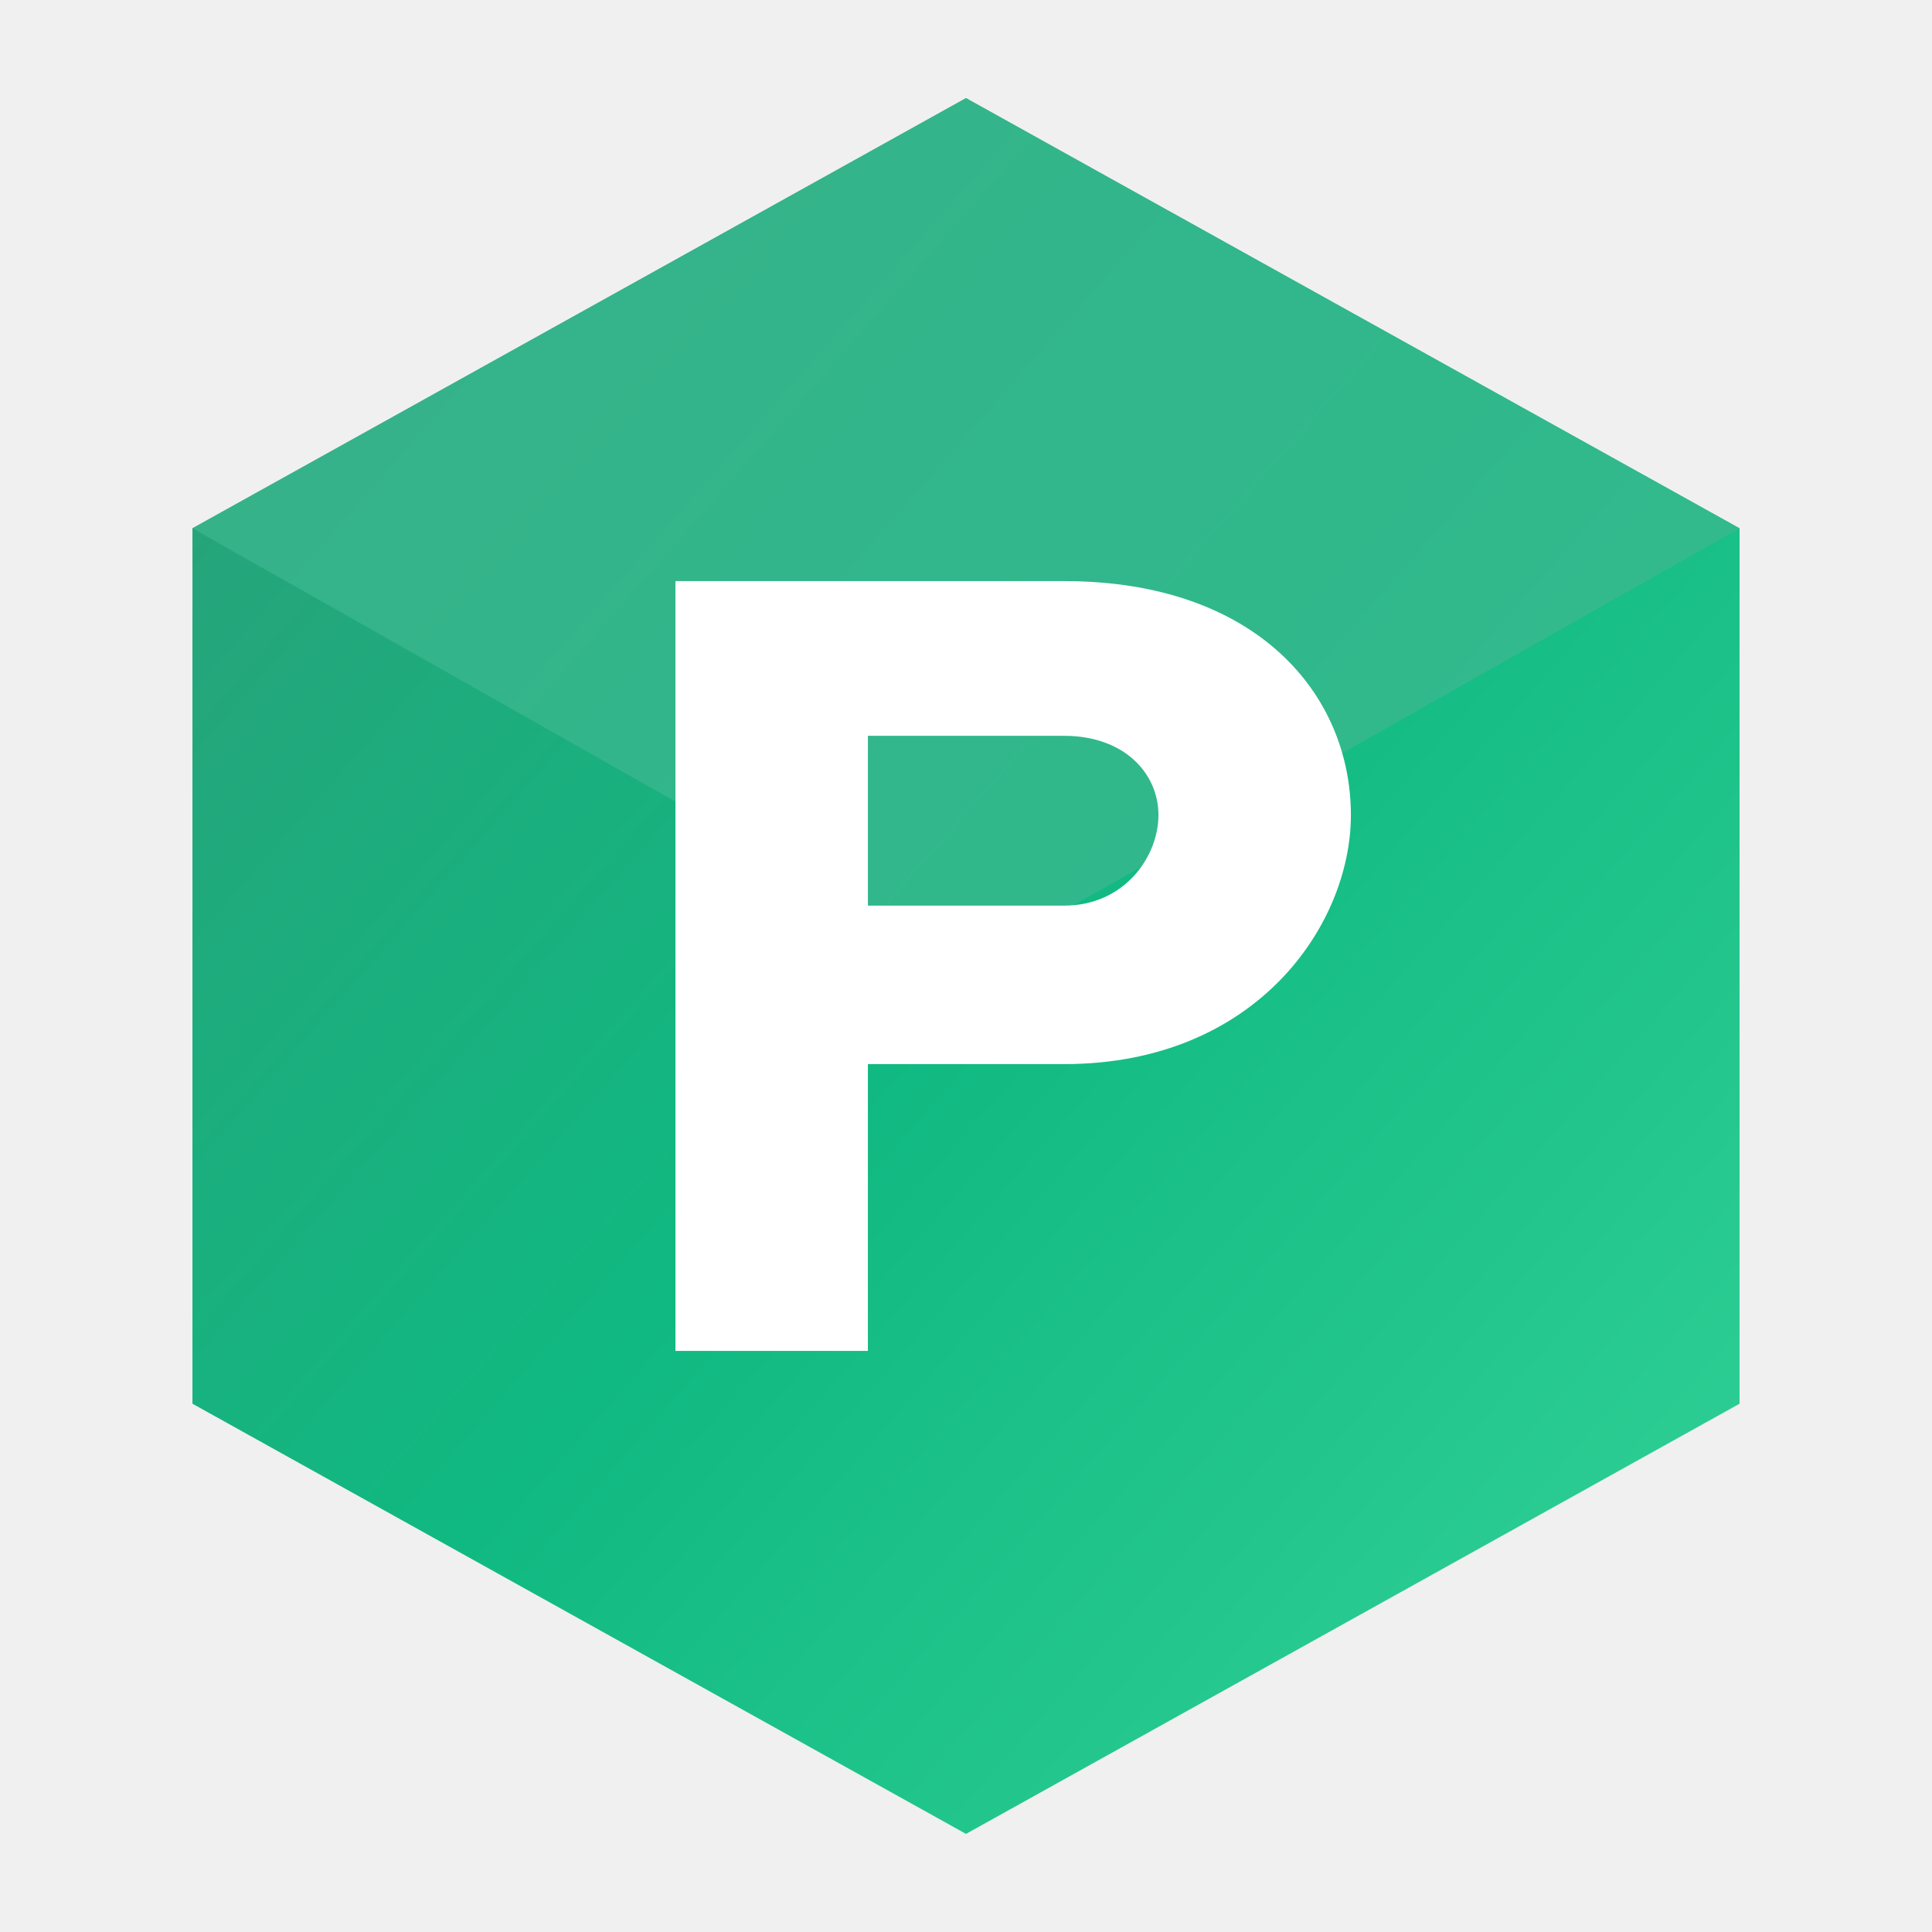
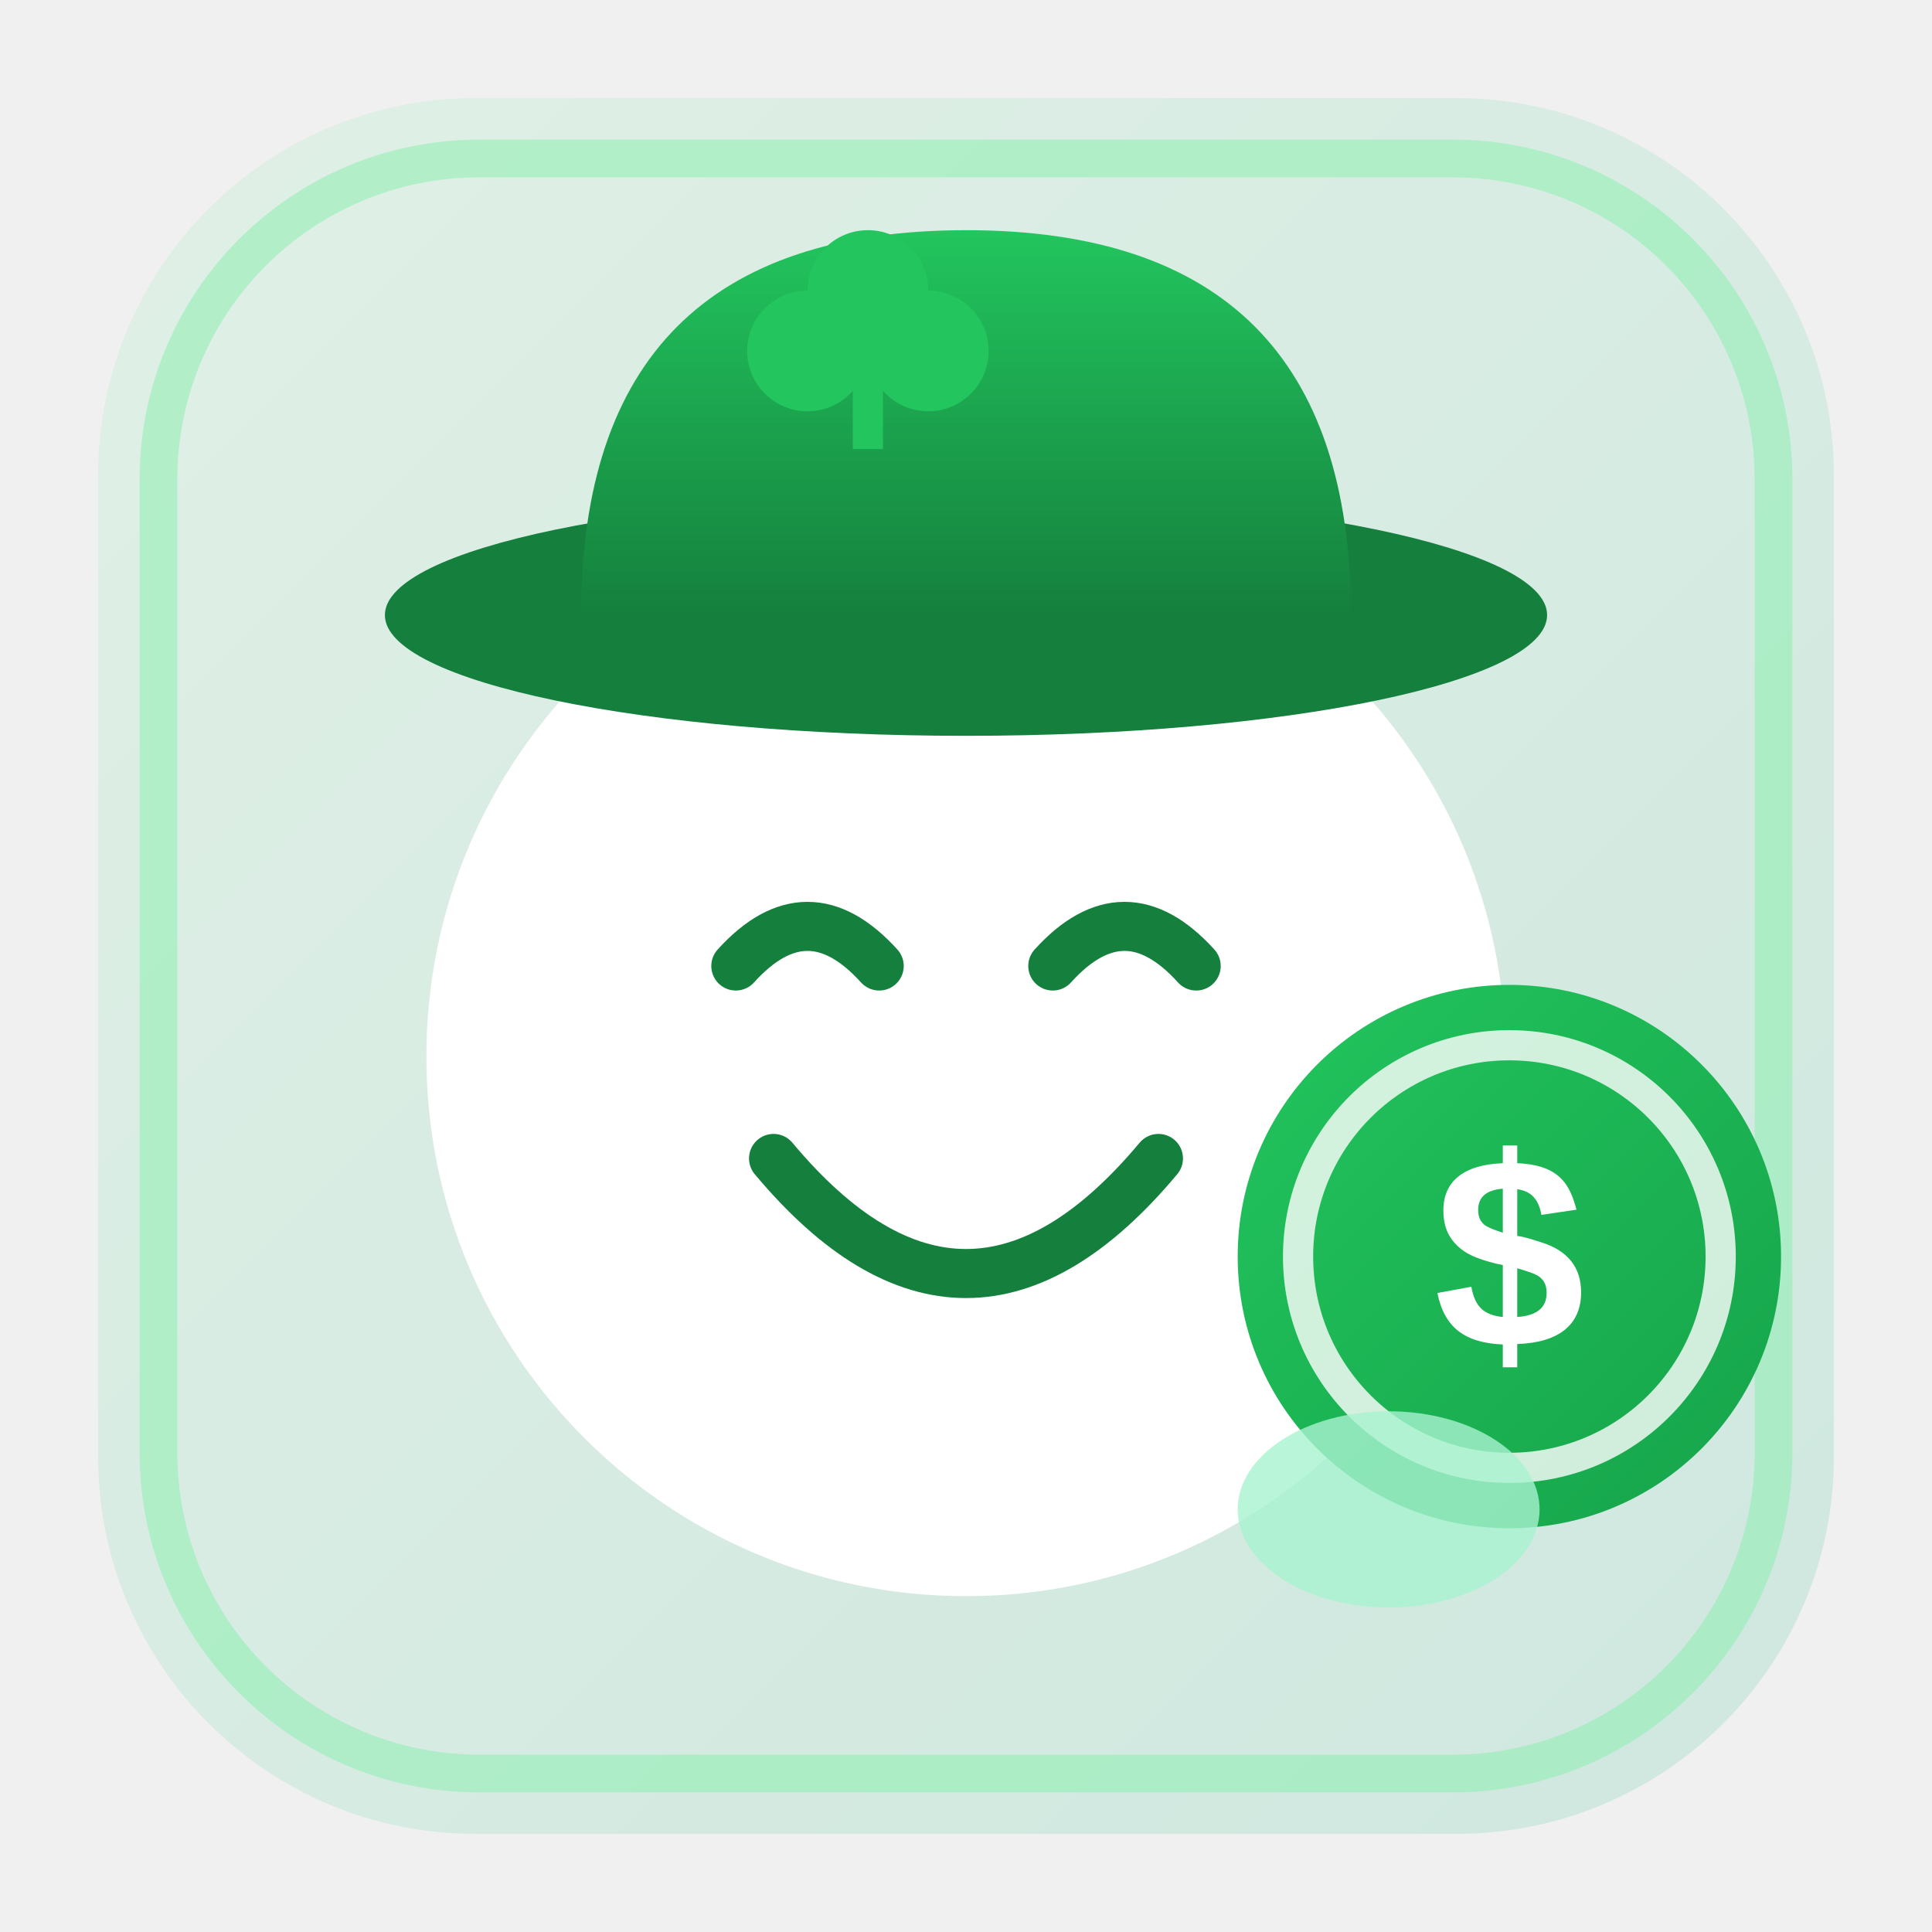
<svg xmlns="http://www.w3.org/2000/svg" viewBox="0 0 512 512">
  <defs>
-     <linearGradient id="hexGradient" x1="0%" y1="0%" x2="100%" y2="100%">
-       <stop offset="0%" style="stop-color:#2D9D78" />
-       <stop offset="50%" style="stop-color:#10B981" />
-       <stop offset="100%" style="stop-color:#34D399" />
+     <linearGradient id="bgGradient" x1="0%" y1="0%" x2="100%" y2="100%">
+       <stop offset="0%" style="stop-color:#86EFAC" />
+       <stop offset="100%" style="stop-color:#10B981" />
+     </linearGradient>
+     <linearGradient id="hatGradient" x1="0%" y1="0%" x2="0%" y2="100%">
+       <stop offset="0%" style="stop-color:#22C55E" />
+       <stop offset="100%" style="stop-color:#15803D" />
+     </linearGradient>
+     <linearGradient id="coinGradient" x1="0%" y1="0%" x2="100%" y2="100%">
+       <stop offset="0%" style="stop-color:#22C55E" />
+       <stop offset="100%" style="stop-color:#16A34A" />
    </linearGradient>
  </defs>
-   <path d="M256 26 L461 140 L461 372 L256 486 L51 372 L51 140 Z" fill="url(#hexGradient)" />
-   <path d="M256 26 L461 140 L256 256 L51 140 Z" fill="#3DB890" opacity="0.7" />
-   <path d="M179 154 L179 358 L230 358 L230 282 L282 282 C333 282 358 245 358 216 C358 184 333 154 282 154 Z M230 195 L282 195 C298 195 307 205 307 216 C307 227 298 240 282 240 L230 240 Z" fill="white" />
+   <rect x="26" y="26" width="460" height="460" rx="100" ry="100" fill="url(#bgGradient)" opacity="0.15" />
+   <rect x="42" y="42" width="428" height="428" rx="85" ry="85" fill="none" stroke="#86EFAC" stroke-width="10" opacity="0.5" />
+   <circle cx="256" cy="280" r="143" fill="white" />
+   <ellipse cx="256" cy="163" rx="154" ry="32" fill="#15803D" />
+   <path d="M154 163 Q154 61 256 61 Q358 61 358 163" fill="url(#hatGradient)" />
+   <g transform="translate(230, 93)">
+     <circle cx="0" cy="-16" r="16" fill="#22C55E" />
+     <circle cx="16" cy="0" r="16" fill="#22C55E" />
+     <circle cx="-16" cy="0" r="16" fill="#22C55E" />
+     <path d="M0 0 L0 26" stroke="#22C55E" stroke-width="8" />
+   </g>
+   <path d="M195 256 Q214 235 233 256" fill="none" stroke="#15803D" stroke-width="13" stroke-linecap="round" />
+   <path d="M279 256 Q298 235 317 256" fill="none" stroke="#15803D" stroke-width="13" stroke-linecap="round" />
+   <path d="M205 307 Q256 368 307 307" fill="none" stroke="#15803D" stroke-width="13" stroke-linecap="round" />
+   <circle cx="400" cy="333" r="72" fill="url(#coinGradient)" />
+   <circle cx="400" cy="333" r="56" fill="none" stroke="white" stroke-width="8" opacity="0.8" />
+   <text x="400" y="357" text-anchor="middle" fill="white" font-family="Arial, sans-serif" font-size="72" font-weight="bold">$</text>
+   <ellipse cx="368" cy="400" rx="40" ry="26" fill="#A7F3D0" opacity="0.8" />
</svg>
